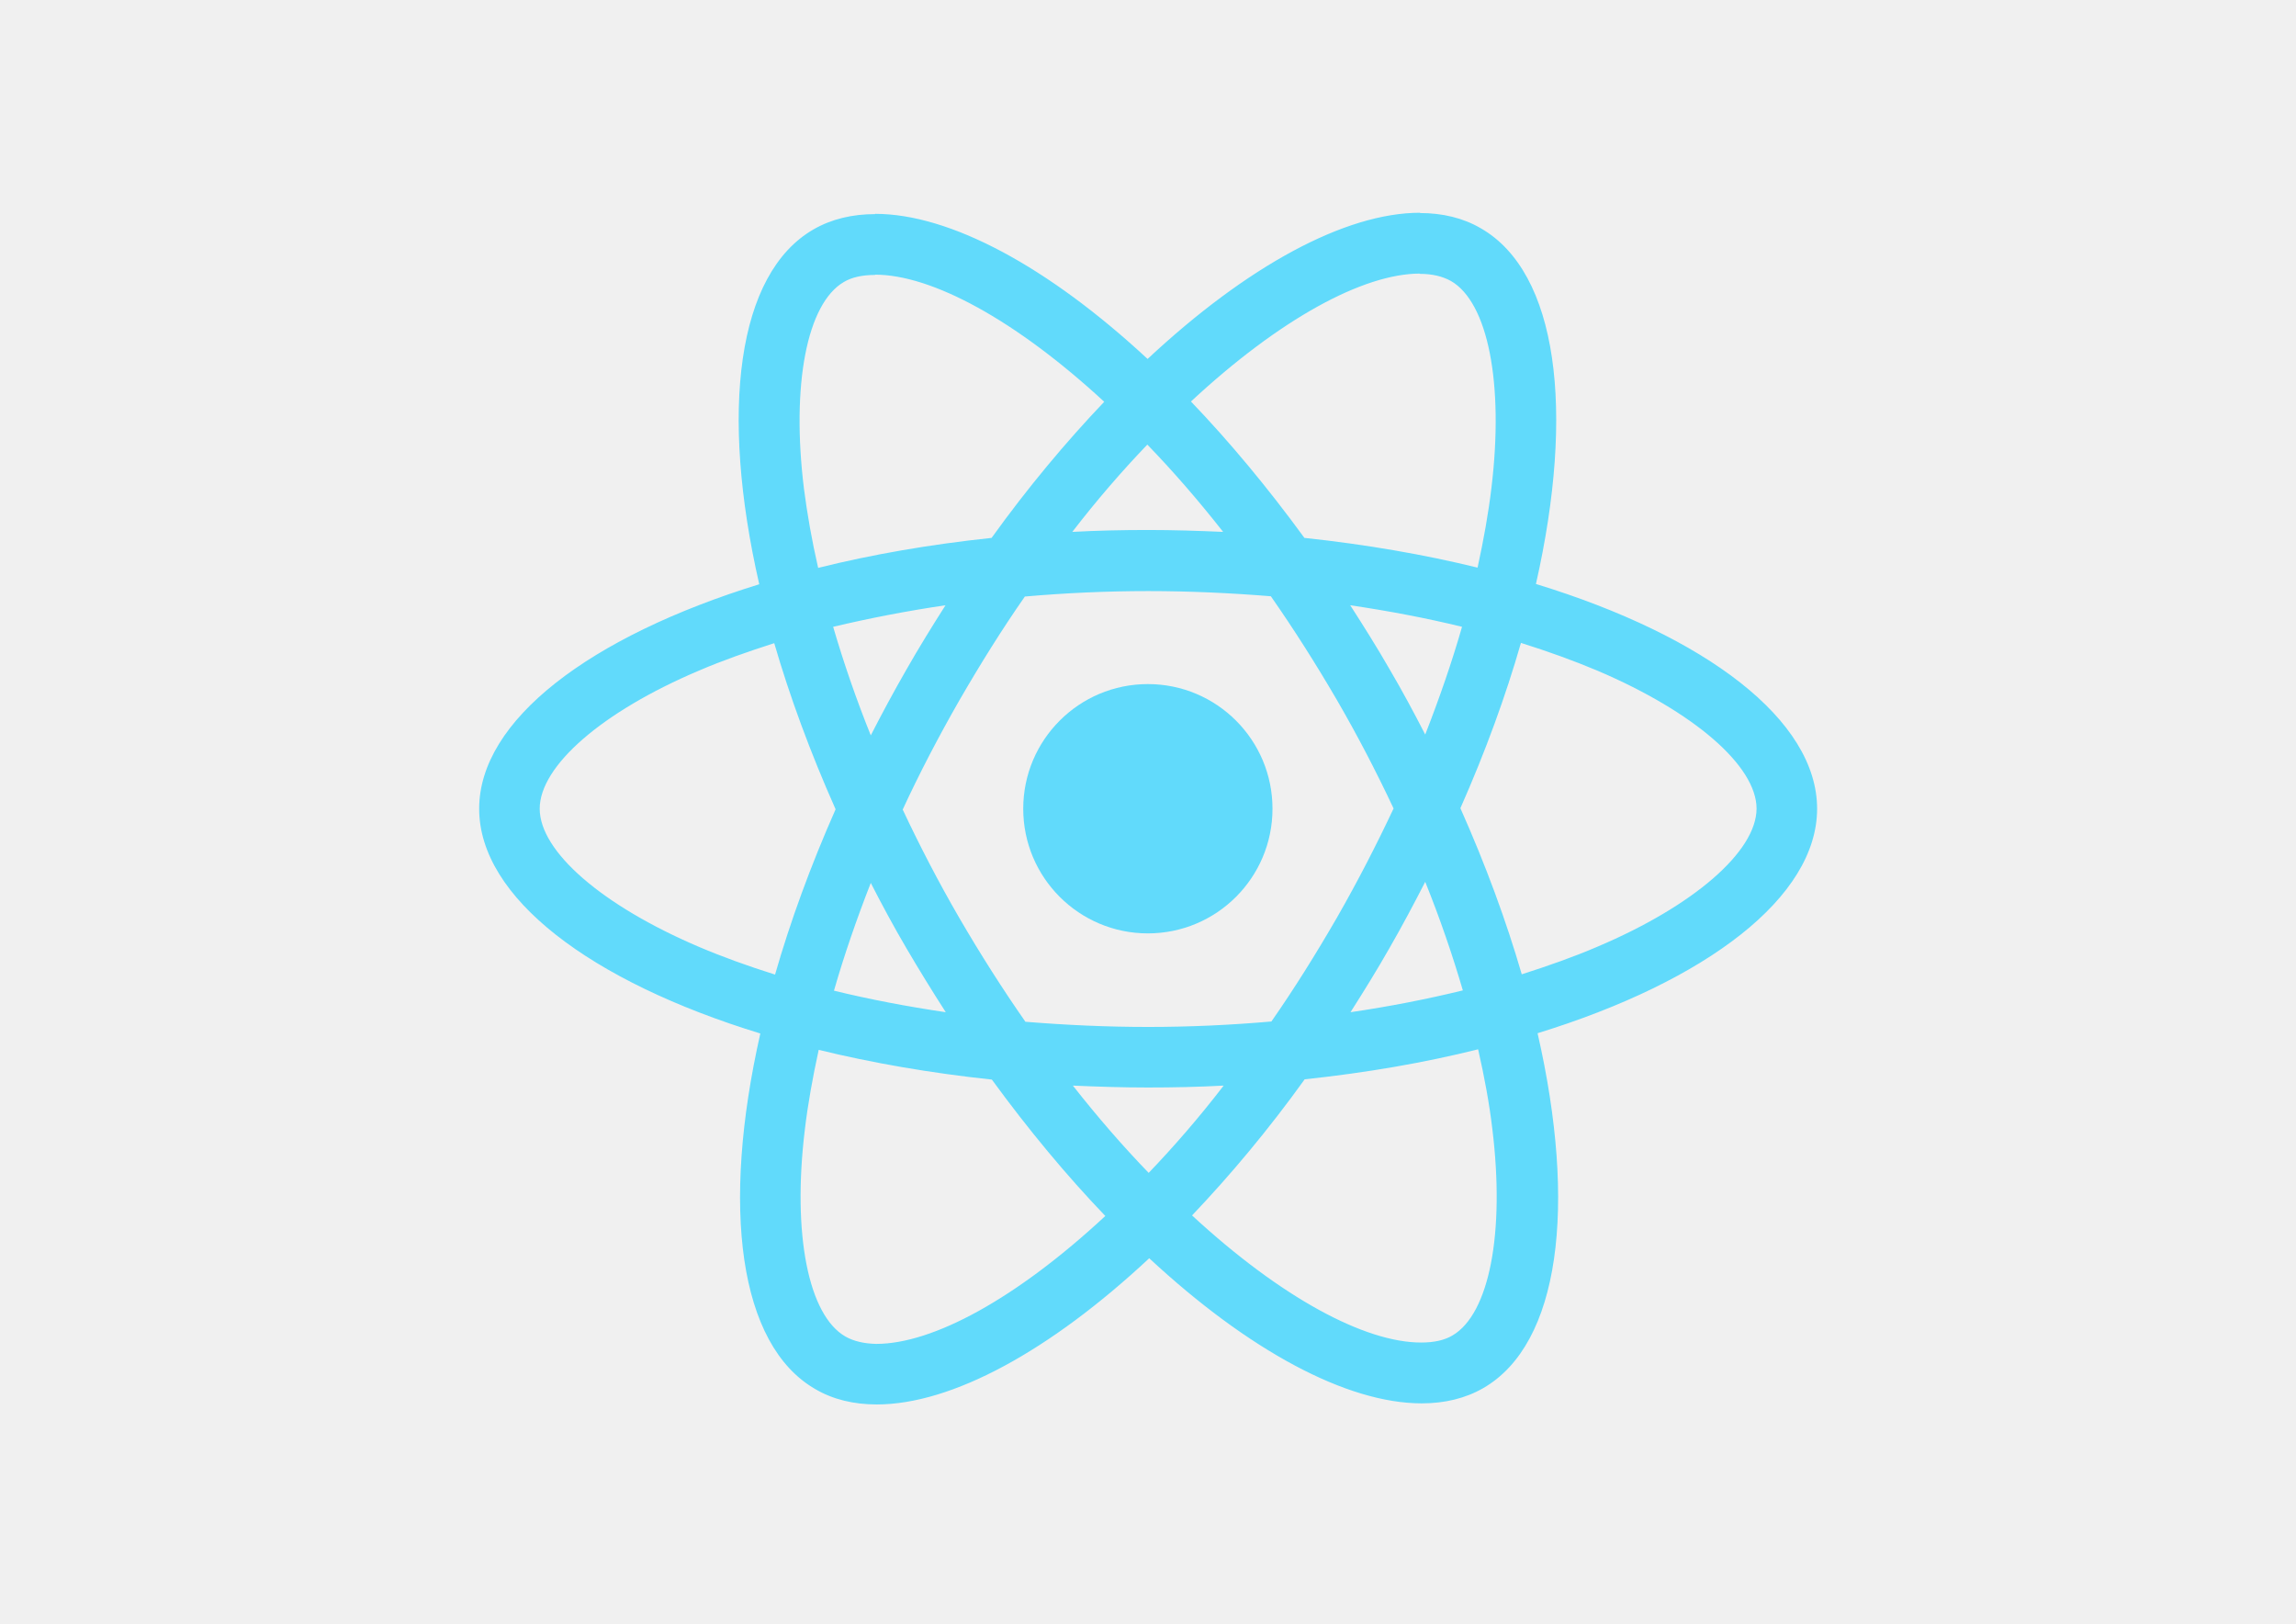
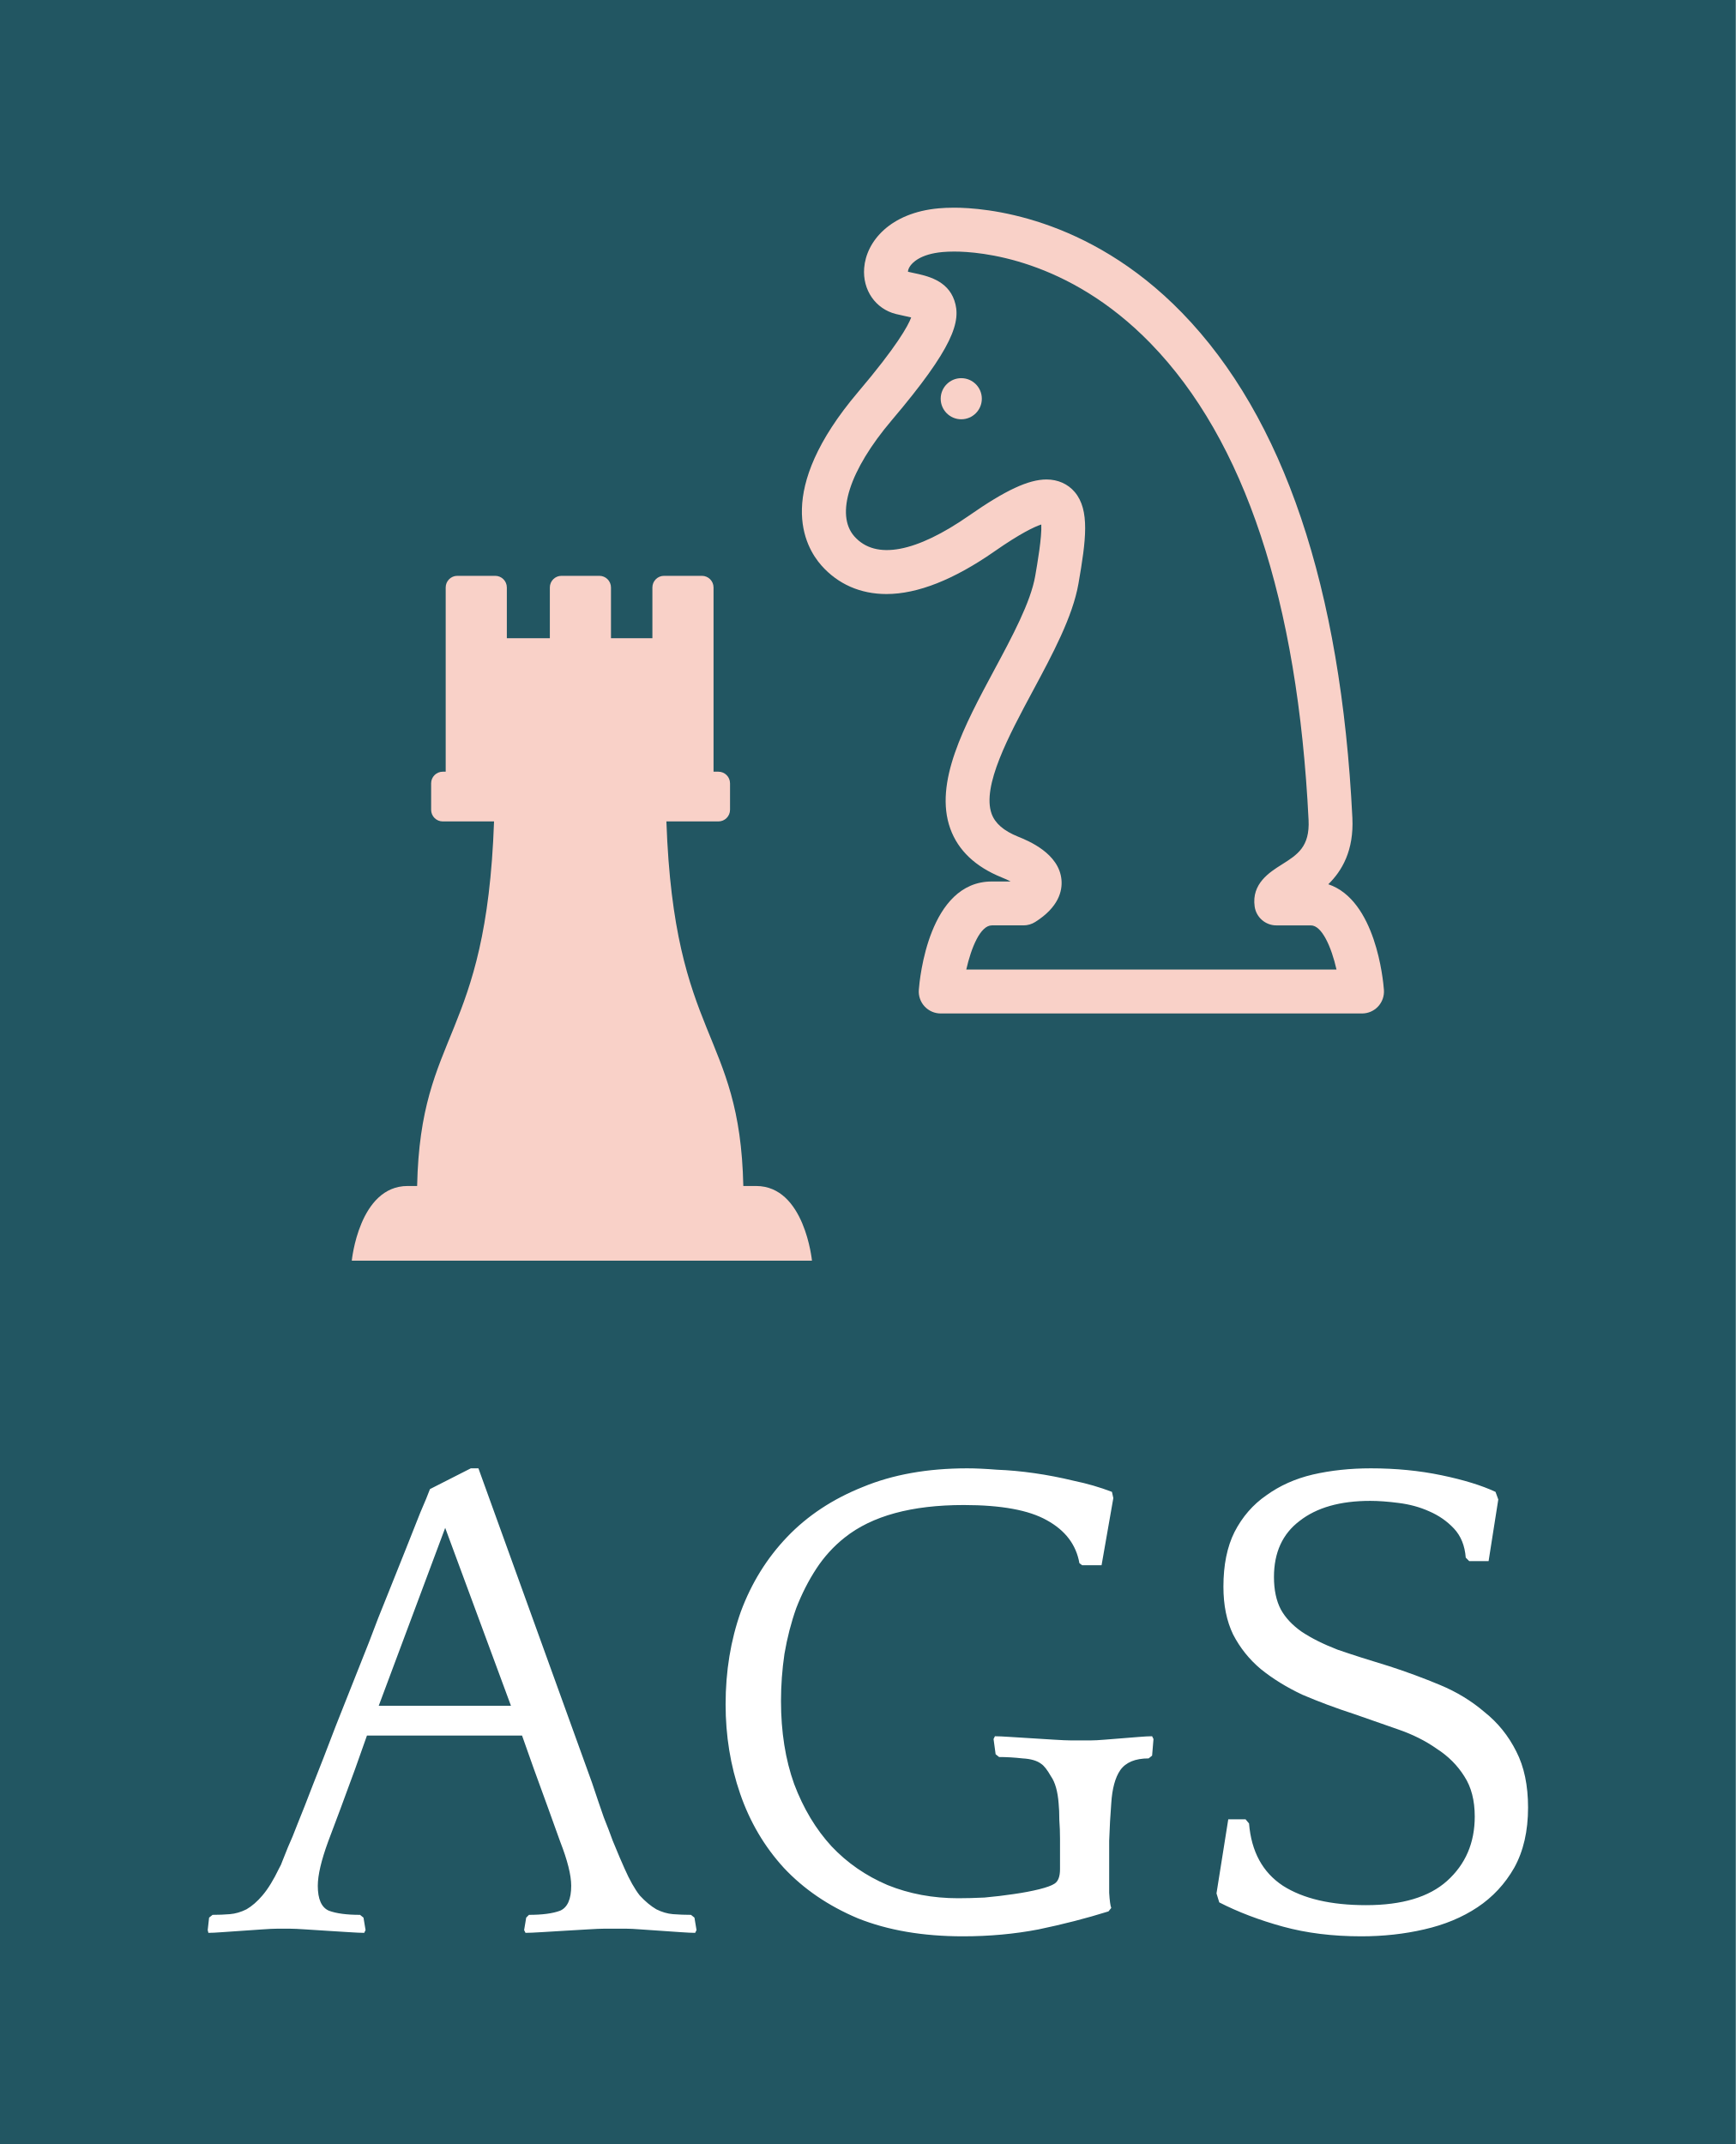
- <svg xmlns="http://www.w3.org/2000/svg" viewBox="0 0 841.9 595.3">
-   <g fill="#61DAFB">
-     <path d="M666.3 296.5c0-32.5-40.7-63.3-103.1-82.4 14.4-63.6 8-114.2-20.2-130.4-6.5-3.8-14.1-5.6-22.4-5.6v22.3c4.6 0 8.3.9 11.4 2.6 13.6 7.8 19.5 37.5 14.9 75.7-1.1 9.4-2.9 19.3-5.1 29.4-19.6-4.8-41-8.5-63.5-10.9-13.5-18.5-27.5-35.3-41.6-50 32.6-30.3 63.2-46.9 84-46.9V78c-27.5 0-63.5 19.6-99.9 53.6-36.4-33.8-72.4-53.2-99.9-53.2v22.3c20.7 0 51.4 16.5 84 46.6-14 14.7-28 31.4-41.3 49.9-22.6 2.4-44 6.1-63.6 11-2.3-10-4-19.7-5.2-29-4.7-38.2 1.1-67.9 14.6-75.8 3-1.8 6.9-2.6 11.5-2.6V78.5c-8.4 0-16 1.8-22.6 5.6-28.1 16.2-34.4 66.7-19.9 130.1-62.2 19.2-102.7 49.9-102.7 82.3 0 32.5 40.7 63.3 103.1 82.4-14.4 63.6-8 114.2 20.2 130.4 6.5 3.8 14.1 5.6 22.5 5.6 27.5 0 63.5-19.6 99.9-53.6 36.4 33.8 72.4 53.2 99.9 53.2 8.4 0 16-1.8 22.6-5.6 28.1-16.2 34.4-66.7 19.9-130.1 62-19.1 102.5-49.9 102.5-82.3zm-130.2-66.7c-3.7 12.9-8.3 26.2-13.5 39.5-4.1-8-8.4-16-13.1-24-4.6-8-9.5-15.8-14.4-23.4 14.2 2.1 27.9 4.7 41 7.9zm-45.8 106.5c-7.8 13.5-15.8 26.3-24.1 38.2-14.9 1.3-30 2-45.2 2-15.1 0-30.2-.7-45-1.9-8.3-11.9-16.4-24.6-24.2-38-7.6-13.1-14.5-26.4-20.8-39.8 6.2-13.4 13.2-26.8 20.7-39.9 7.8-13.5 15.8-26.3 24.1-38.2 14.9-1.3 30-2 45.2-2 15.1 0 30.2.7 45 1.9 8.3 11.9 16.4 24.6 24.2 38 7.6 13.1 14.5 26.4 20.8 39.8-6.3 13.4-13.2 26.8-20.7 39.9zm32.3-13c5.4 13.4 10 26.8 13.8 39.8-13.1 3.2-26.9 5.9-41.2 8 4.9-7.7 9.8-15.6 14.4-23.7 4.6-8 8.9-16.1 13-24.1zM421.2 430c-9.3-9.6-18.6-20.3-27.8-32 9 .4 18.2.7 27.5.7 9.4 0 18.7-.2 27.8-.7-9 11.7-18.3 22.4-27.5 32zm-74.4-58.9c-14.2-2.1-27.9-4.7-41-7.9 3.7-12.9 8.3-26.2 13.5-39.5 4.1 8 8.4 16 13.1 24 4.7 8 9.5 15.8 14.4 23.4zM420.7 163c9.3 9.6 18.6 20.3 27.8 32-9-.4-18.2-.7-27.5-.7-9.4 0-18.7.2-27.8.7 9-11.7 18.3-22.4 27.5-32zm-74 58.9c-4.9 7.7-9.8 15.6-14.4 23.7-4.6 8-8.9 16-13 24-5.4-13.4-10-26.8-13.8-39.8 13.1-3.1 26.9-5.8 41.2-7.9zm-90.5 125.2c-35.4-15.1-58.3-34.9-58.3-50.6 0-15.7 22.9-35.6 58.3-50.6 8.6-3.7 18-7 27.7-10.1 5.7 19.6 13.2 40 22.5 60.9-9.2 20.8-16.6 41.1-22.2 60.6-9.9-3.1-19.3-6.5-28-10.2zM310 490c-13.6-7.8-19.5-37.5-14.9-75.7 1.1-9.4 2.9-19.3 5.1-29.4 19.6 4.8 41 8.5 63.5 10.9 13.5 18.5 27.5 35.3 41.6 50-32.6 30.3-63.2 46.9-84 46.9-4.5-.1-8.3-1-11.3-2.7zm237.2-76.2c4.7 38.2-1.1 67.9-14.6 75.8-3 1.8-6.9 2.6-11.5 2.6-20.7 0-51.4-16.5-84-46.6 14-14.7 28-31.4 41.3-49.9 22.6-2.4 44-6.1 63.6-11 2.3 10.1 4.1 19.8 5.2 29.1zm38.5-66.7c-8.6 3.7-18 7-27.7 10.1-5.7-19.6-13.2-40-22.5-60.9 9.2-20.8 16.6-41.1 22.2-60.6 9.9 3.1 19.3 6.5 28.1 10.2 35.4 15.1 58.3 34.9 58.3 50.6-.1 15.7-23 35.6-58.4 50.6zM320.8 78.4z" />
-     <circle cx="420.9" cy="296.5" r="45.7" />
-     <path d="M520.5 78.1z" />
+ <svg xmlns="http://www.w3.org/2000/svg" version="1.1" viewBox="-326.656 -2852.864 2567.168 3171.328">
+   <defs />
+   <g>
+     <rect x="-326.656" y="-2852.864" width="2567.168" height="3171.328" fill="#225662" style="" />
+     <g transform="matrix(19.4693,0,0,19.4693,-56.9714,-2725.794)">
+       <path d="M89.616,70.471H57.609c-0.464,0-0.907-0.193-1.223-0.534c-0.316-0.34-0.475-0.796-0.44-1.259  c0.063-0.843,0.759-8.234,5.548-8.234h1.426c-0.178-0.095-0.404-0.201-0.69-0.315c-1.987-0.805-3.296-2.048-3.891-3.693  c-1.263-3.497,1.078-7.854,3.341-12.069c1.357-2.527,2.761-5.142,3.106-7.124c0.164-0.942,0.515-2.956,0.463-3.921  c-0.508,0.166-1.558,0.65-3.564,2.048c-3.08,2.146-5.839,3.235-8.2,3.235c-1.973,0-3.68-0.75-4.937-2.17  c-1.288-1.456-3.594-5.656,2.79-13.184c2.946-3.474,3.791-5.025,4.029-5.66c-0.169-0.042-0.362-0.082-0.515-0.115  c-0.215-0.045-0.433-0.092-0.646-0.146c-1.549-0.388-2.542-1.822-2.412-3.492c0.157-2.019,1.969-4.205,5.664-4.537  c0.34-0.031,0.733-0.049,1.173-0.049c2.241,0,10.111,0.576,17.313,7.988c7.721,7.948,12.073,20.856,12.937,38.367  c0.123,2.495-0.797,4.038-1.828,5.047c3.599,1.21,4.167,7.267,4.224,8.025c0.035,0.462-0.125,0.918-0.44,1.259  C90.523,70.277,90.08,70.471,89.616,70.471z M59.551,67.136h28.125c-0.389-1.722-1.112-3.357-1.945-3.357h-2.623  c-0.829,0-1.533-0.61-1.65-1.431c-0.249-1.738,1.137-2.611,2.054-3.188c1.196-0.753,2.141-1.349,2.041-3.388  c-0.822-16.677-4.859-28.859-11.998-36.208c-6.291-6.476-13.011-6.979-14.921-6.979c-0.329,0-0.621,0.014-0.875,0.036  c-1.723,0.154-2.322,0.826-2.5,1.107c-0.109,0.173-0.136,0.311-0.138,0.391c0.141,0.033,0.284,0.063,0.425,0.094  c1.024,0.216,2.573,0.545,3.101,2.09c0.539,1.574-0.068,3.568-4.763,9.104c-3.21,3.786-4.297,7.165-2.835,8.817  c1.625,1.838,4.724,1.201,8.731-1.591c2.747-1.915,4.501-2.732,5.866-2.732c0.866,0,1.629,0.341,2.148,0.959  c1.15,1.366,0.857,3.641,0.279,6.955c-0.438,2.513-1.971,5.367-3.454,8.129c-1.828,3.403-3.9,7.262-3.142,9.357  c0.263,0.728,0.919,1.295,2.006,1.735c0.772,0.312,3.119,1.264,3.3,3.283c0.075,0.839-0.211,2.075-1.996,3.202  c-0.267,0.168-0.575,0.257-0.89,0.257h-2.402C60.615,63.778,59.923,65.488,59.551,67.136z" fill="#f9d1c8" style="" />
+       <circle cx="59.17" cy="23.766" r="1.562" fill="#f9d1c8" style="" />
+       <path fill="#f9d1c8" d="M43.584,83.578c-0.311,0-0.64,0-0.97,0c-0.253-11.844-5.258-11.022-5.843-27.697h3.949  c0.489,0,0.885-0.396,0.885-0.885v-2.01c0-0.488-0.396-0.884-0.885-0.884h-0.368v-5.767v-3.488v-4.741  c0-0.488-0.396-0.885-0.885-0.885h-2.875c-0.489,0-0.885,0.396-0.885,0.885v3.854h-3.146v-3.854c0-0.488-0.396-0.885-0.884-0.885  h-2.875c-0.489,0-0.885,0.396-0.885,0.885v3.854h-3.267v-3.854c0-0.488-0.396-0.885-0.885-0.885h-2.875  c-0.488,0-0.885,0.396-0.885,0.885v4.741v3.488v5.767h-0.221c-0.489,0-0.885,0.396-0.885,0.884v2.01  c0,0.489,0.396,0.885,0.885,0.885h3.894c-0.584,16.676-5.59,15.854-5.843,27.697c-0.242,0-0.489,0-0.72,0  c-3.692,0-4.243,5.672-4.243,5.672h15.066h4.826h15.065C47.828,89.25,47.277,83.578,43.584,83.578z" style="" />
+       <defs />
+     </g>
+     <g>
+       <g transform="matrix(1.024,0,0,-1.024,0,0)">
+         <path d="M361 665L372 665L536 211Q546 181 553 161Q561 141 566 127Q572 113 576 103Q580 94 583 87Q594 62 605 48Q617 35 629 28Q641 22 653 21Q666 20 679 20L684 16L687 -2L685 -6Q678 -6 664 -5Q650 -4 635 -3Q620 -2 606 -1Q593 0 586 0L553 0Q546 0 530 -1Q514 -2 496 -3Q479 -4 463 -5Q447 -6 440 -6L438 -2L441 16L445 20Q474 20 490 26Q506 33 506 62Q506 85 490 126Q475 168 452 231L435 279L211 279L194 231Q171 168 155 126Q140 85 140 62Q140 33 156 26Q172 20 201 20L206 16L209 -2L207 -6Q200 -6 185 -5Q170 -4 153 -3Q137 -2 122 -1Q107 0 100 0L81 0Q74 0 60 -1Q46 -2 31 -3Q16 -4 2 -5Q-11 -6 -18 -6L-19 -2L-17 16L-12 20Q1 20 13 21Q25 22 37 28Q49 35 60 48Q72 62 84 87Q87 92 89 98Q92 105 97 118Q103 131 111 152Q120 174 133 208Q147 243 166 293Q186 343 214 414Q227 449 241 483Q255 518 267 548Q279 578 288 601Q298 624 302 635L361 665ZM324 579L228 322L419 322L324 579ZM1286 30L1282 25Q1234 10 1181 -1Q1129 -11 1072 -11Q985 -11 920 15Q856 42 813 88Q771 134 750 195Q729 256 729 324Q729 396 751 458Q774 520 818 566Q862 612 927 638Q992 665 1078 665Q1096 665 1121 663Q1147 662 1175 658Q1203 654 1232 647Q1261 641 1287 631L1289 622L1272 525L1244 525L1240 528Q1233 568 1193 590Q1154 612 1073 612Q960 612 901 565Q877 546 860 520Q843 494 831 463Q820 432 814 397Q809 363 809 329Q809 262 828 209Q848 156 882 119Q916 83 963 63Q1010 44 1065 44Q1082 44 1103 45Q1125 47 1145 50Q1166 53 1182 57Q1198 61 1204 65Q1212 70 1212 86Q1212 93 1212 105Q1212 117 1212 130Q1212 144 1211 157Q1211 171 1210 181Q1208 207 1199 220Q1191 234 1185 238Q1176 245 1158 246Q1140 248 1124 248L1119 252L1116 274L1118 278Q1125 278 1140 277Q1156 276 1172 275Q1189 274 1204 273Q1220 272 1227 272L1257 272Q1264 272 1276 273Q1288 274 1301 275Q1314 276 1326 277Q1338 278 1345 278L1347 274L1345 250L1340 246Q1311 246 1299 229Q1288 213 1286 181Q1284 156 1283 127Q1283 99 1283 85Q1283 70 1283 52Q1284 35 1286 30ZM1521 508Q1521 480 1531 461Q1541 443 1561 429Q1582 415 1613 403Q1645 392 1688 379Q1725 367 1761 352Q1797 337 1825 313Q1854 290 1871 256Q1888 223 1888 175Q1888 124 1868 88Q1848 53 1815 31Q1782 9 1738 -1Q1695 -11 1647 -11Q1585 -11 1534 3Q1483 17 1442 38L1438 51L1455 158L1480 158L1485 152Q1490 91 1534 62Q1578 34 1654 34Q1732 34 1771 69Q1811 105 1811 162Q1811 197 1796 220Q1781 244 1756 260Q1732 277 1700 288Q1669 299 1637 310Q1597 323 1562 338Q1528 354 1502 375Q1477 396 1462 425Q1448 454 1448 494Q1448 541 1464 573Q1481 606 1510 626Q1539 647 1577 656Q1616 665 1661 665Q1715 665 1763 655Q1811 645 1841 631L1845 620L1831 531L1803 531L1798 536Q1796 562 1781 578Q1766 594 1745 603Q1725 612 1701 615Q1678 618 1660 618Q1595 618 1558 589Q1521 561 1521 508Z" fill="#ffffff" style="" />
+       </g>
+     </g>
  </g>
</svg>
